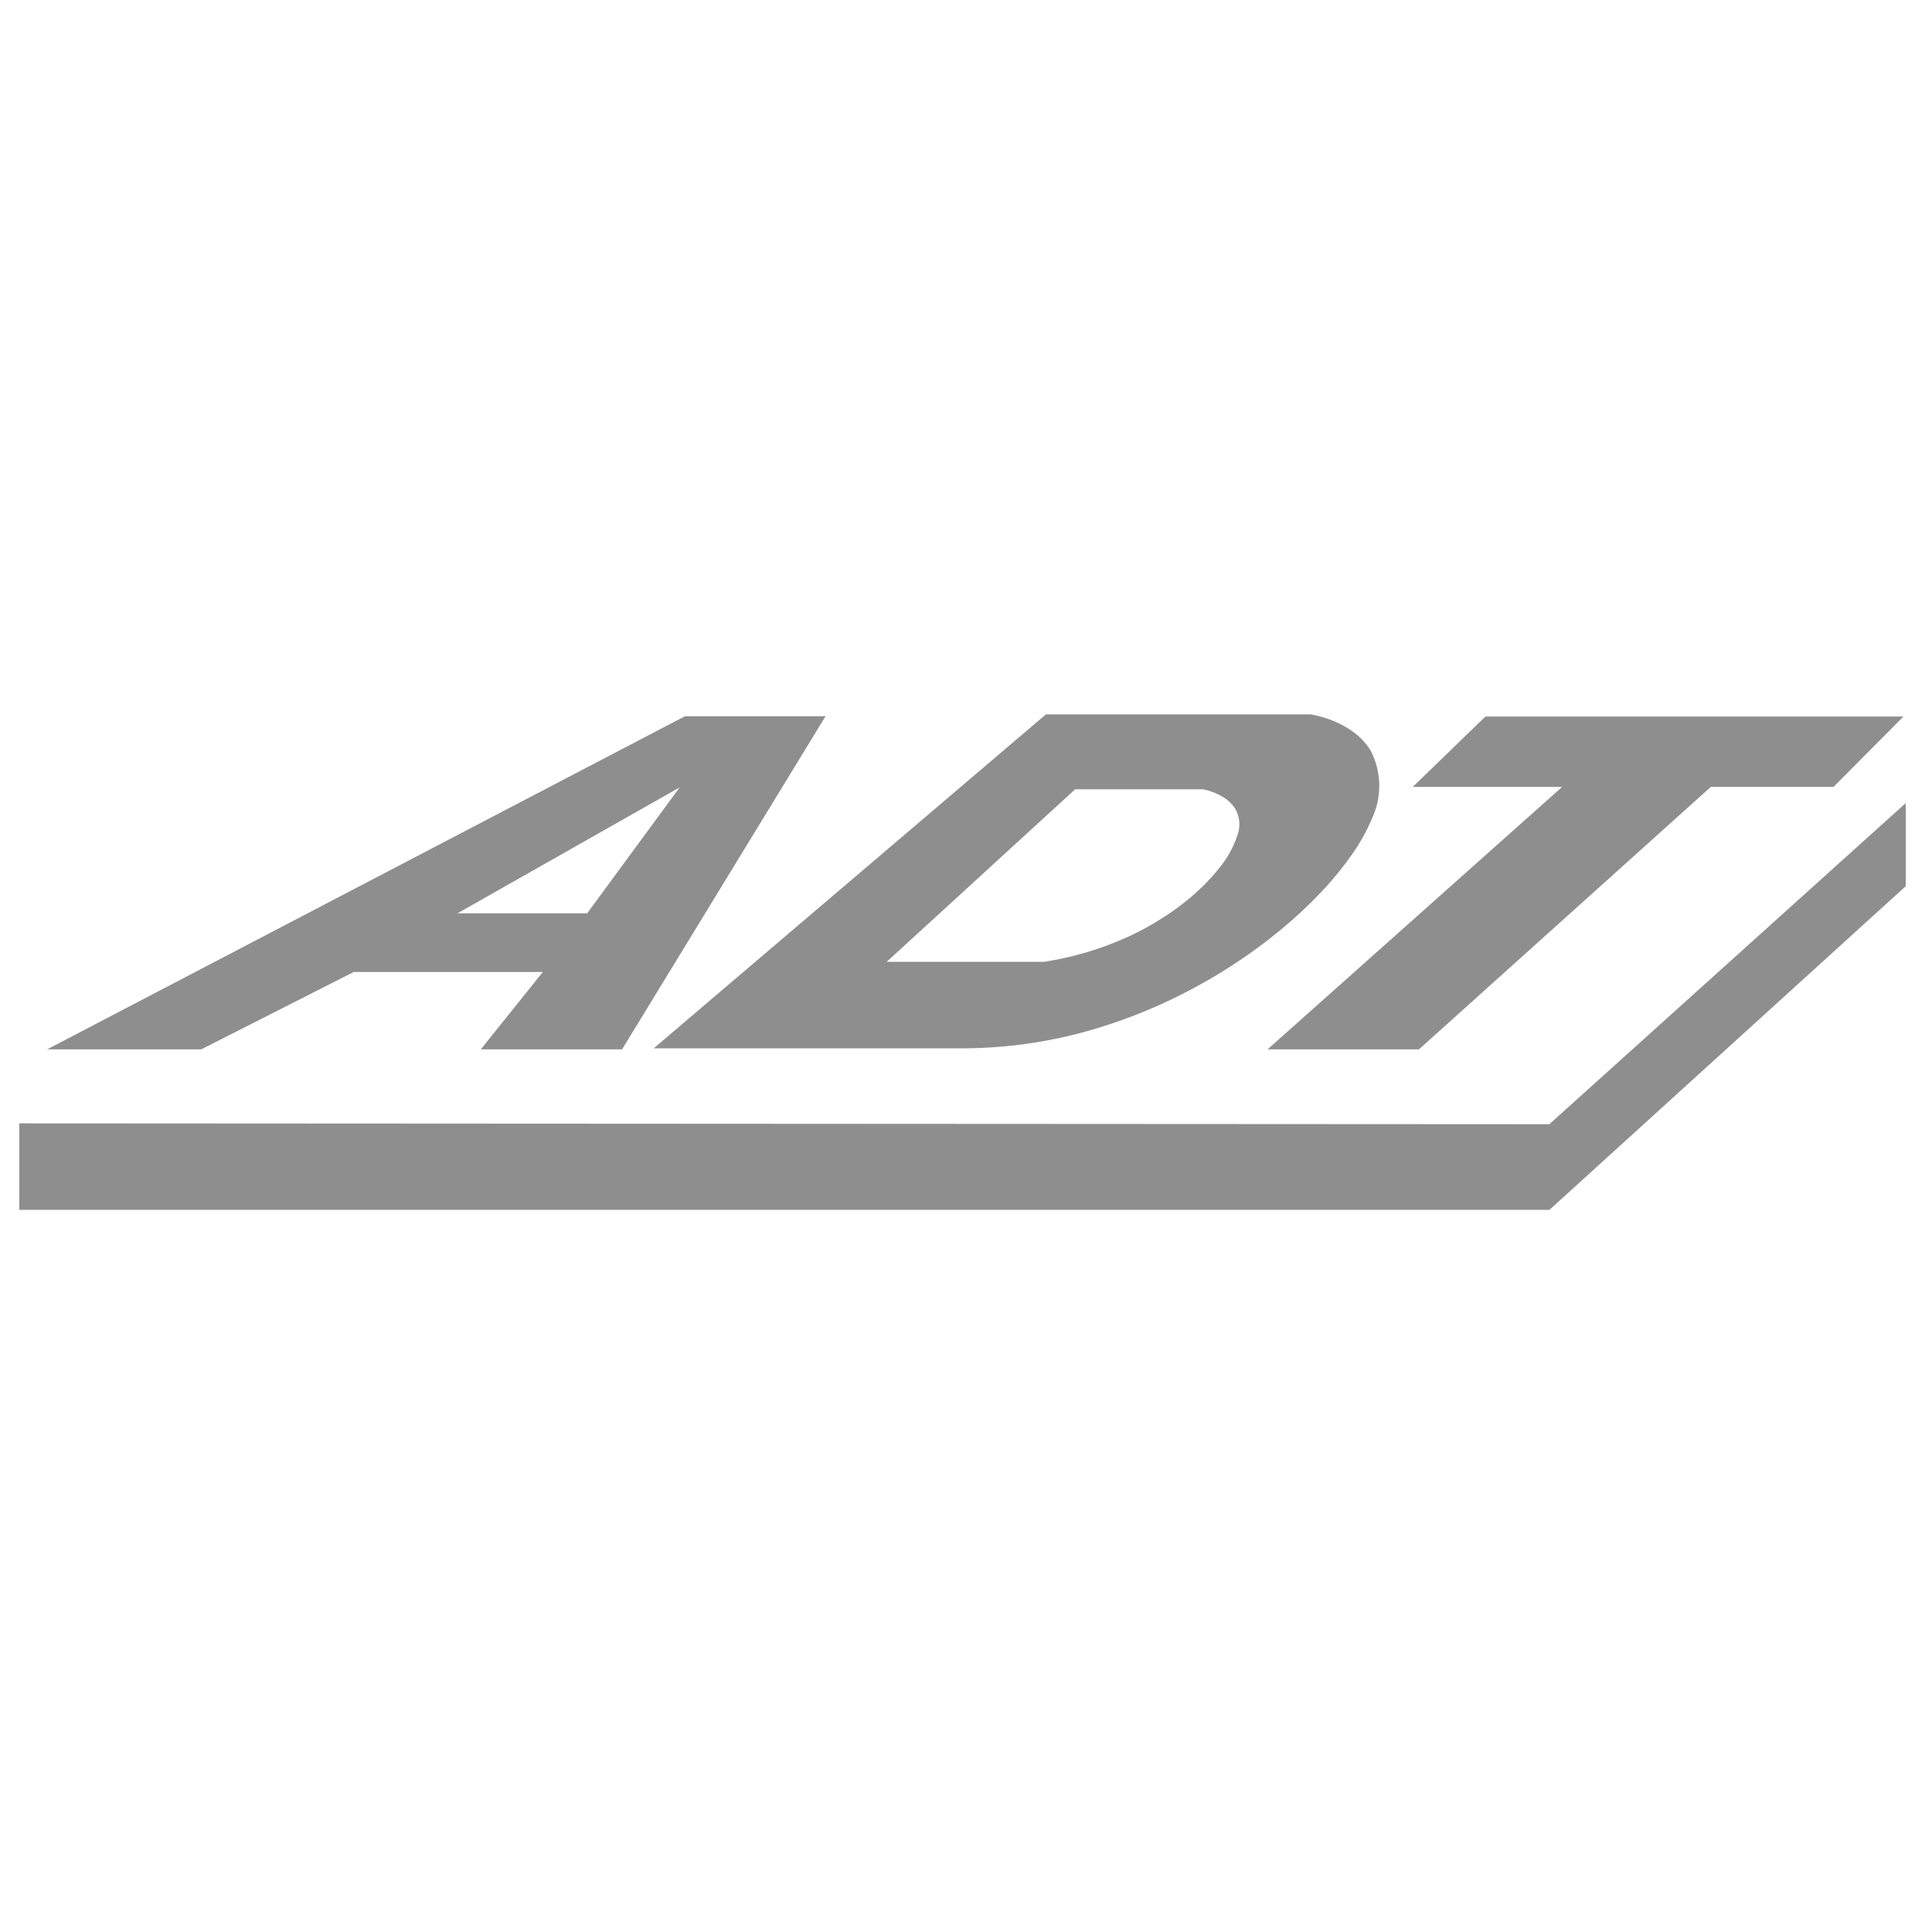
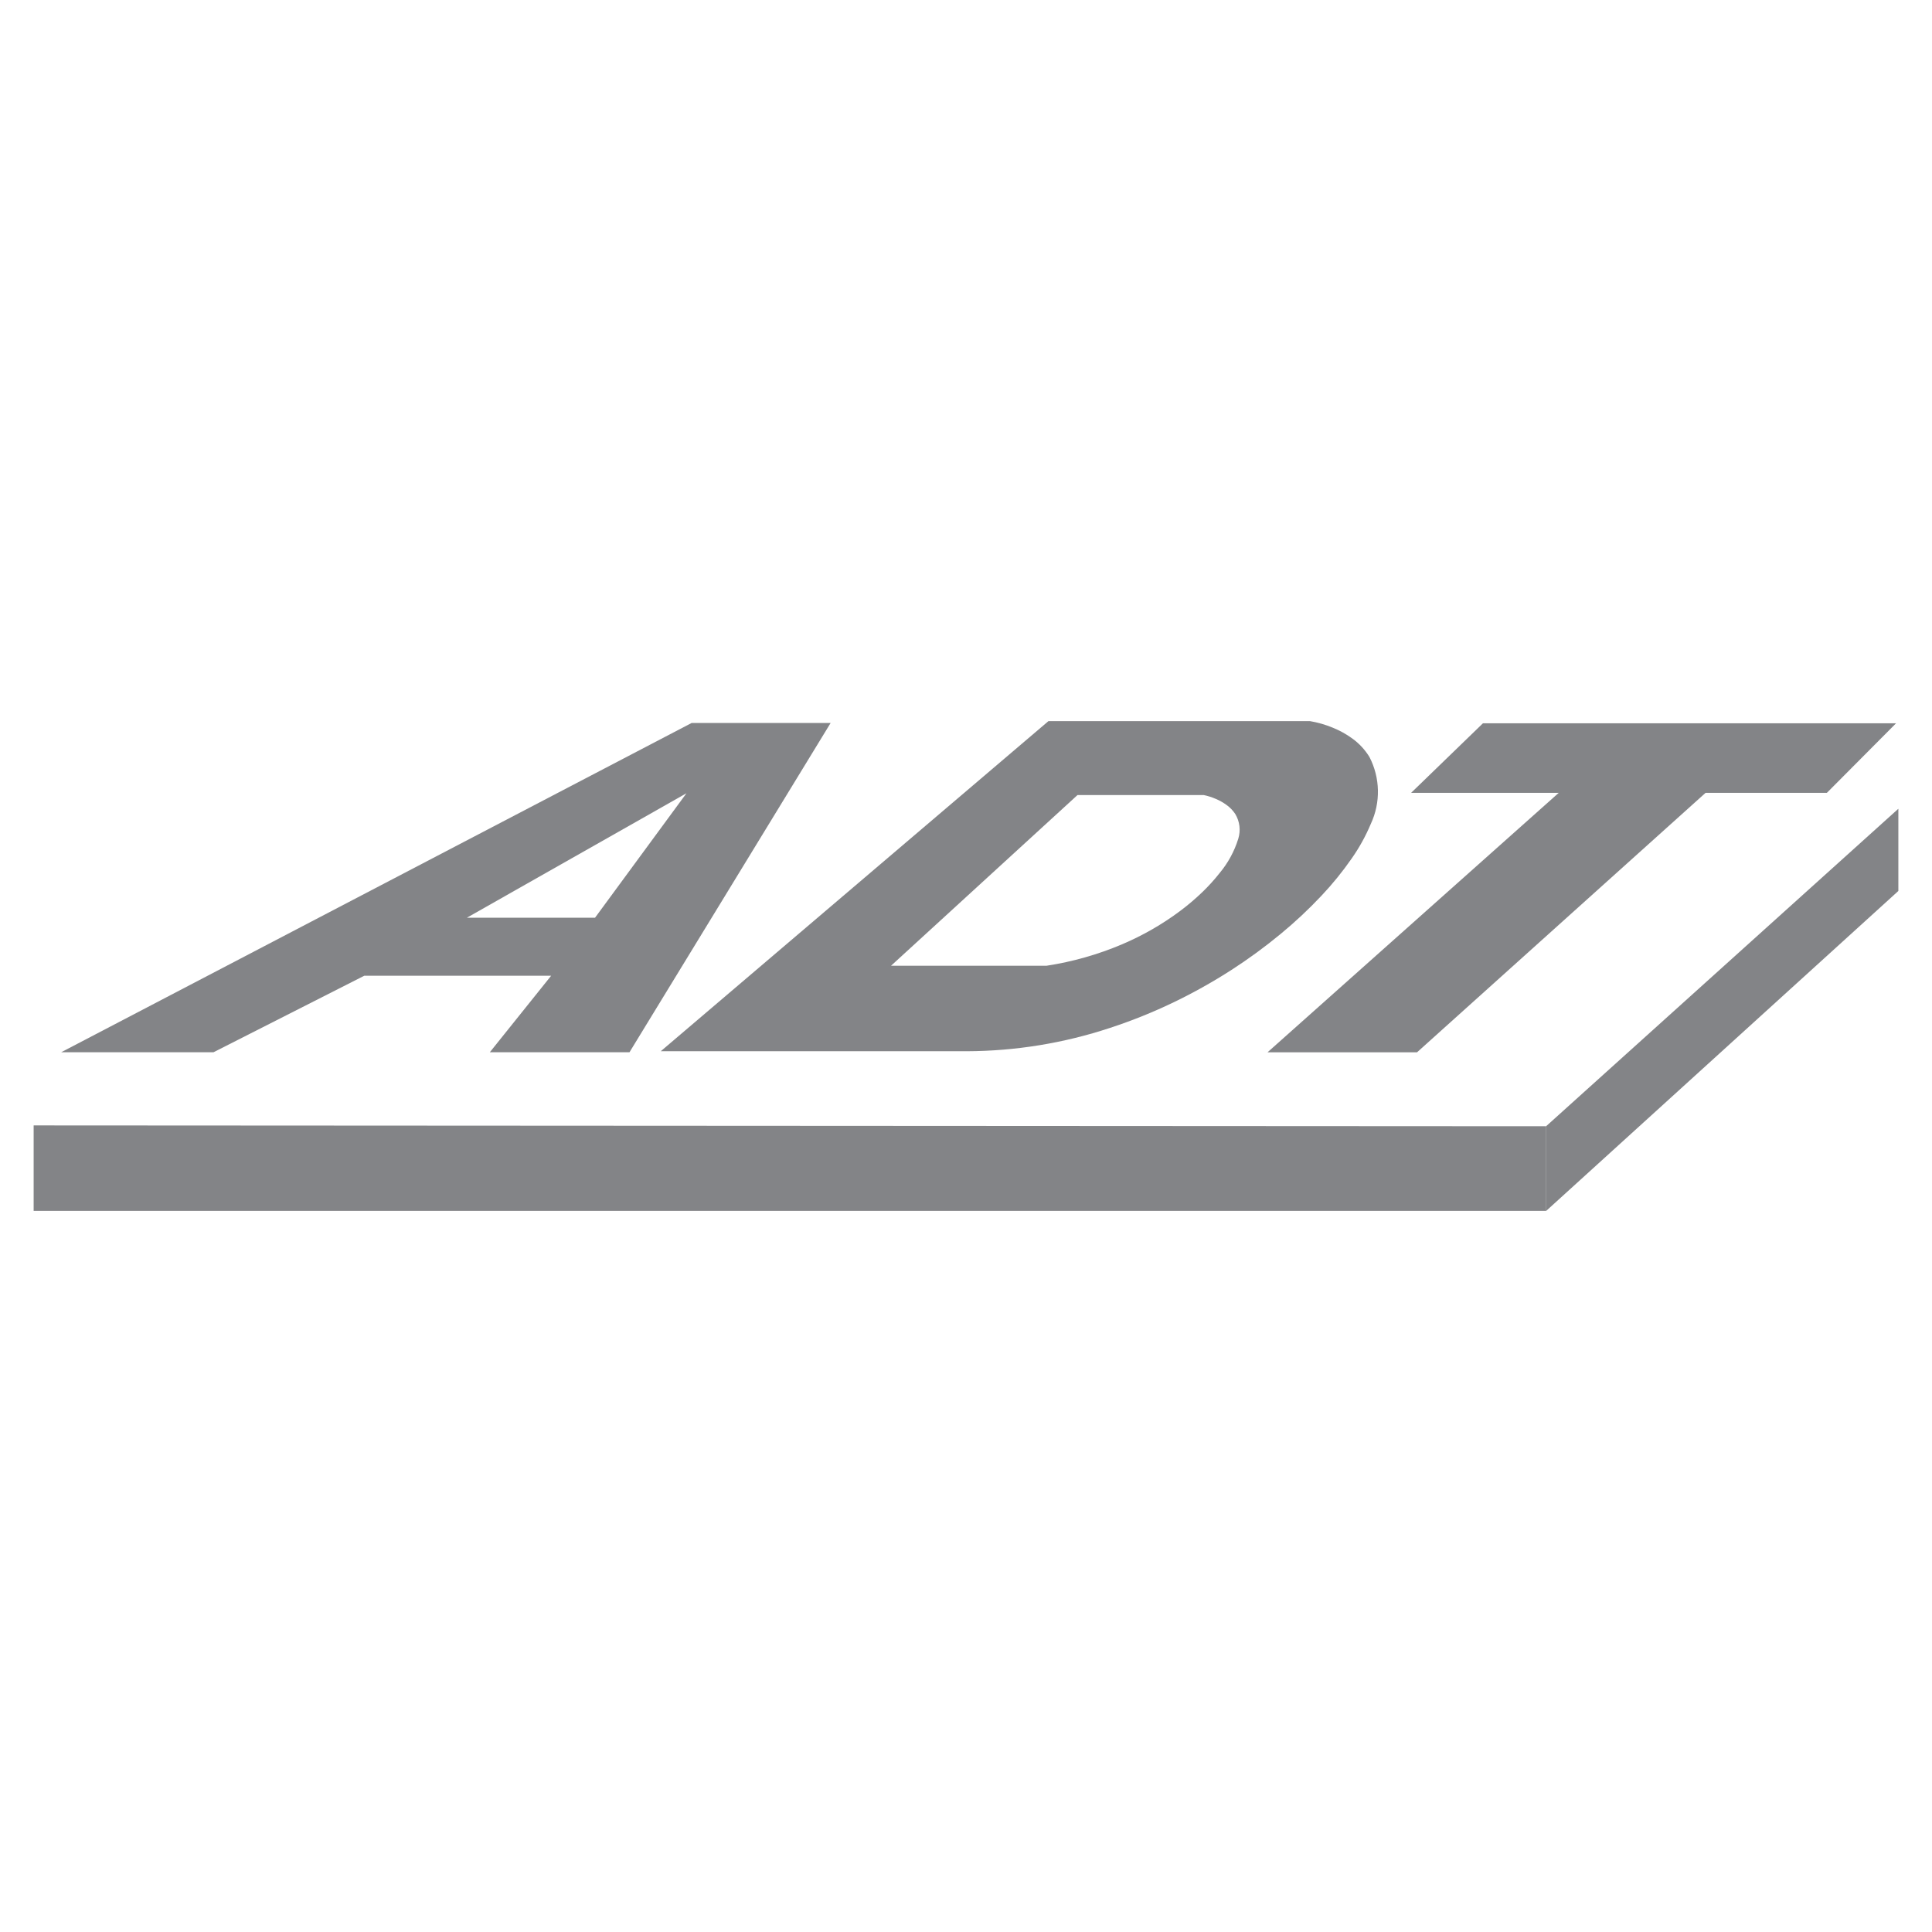
- <svg xmlns="http://www.w3.org/2000/svg" width="100" height="100" viewBox="0 0 100 100">
+ <svg xmlns="http://www.w3.org/2000/svg" width="150" height="150" viewBox="0 0 150 150">
  <defs>
    <clipPath id="clip-adt_grayscale">
-       <rect width="100" height="100" />
+       <rect width="150" height="150" />
    </clipPath>
  </defs>
  <g id="adt_grayscale" clip-path="url(#clip-adt_grayscale)">
-     <g id="adt" transform="translate(-3341.354 -1979.46)">
-       <path id="Exclusion_2" data-name="Exclusion 2" d="M29.759,17.244H22.446l3.212-4.006H15.87L7.976,17.244H0L33.015,0h7.277L29.759,17.244ZM32.743,3.681,21.243,10.2h6.711Z" transform="translate(3343.793 2016.531)" fill="#8e8e8e" />
-       <g id="Group_4" data-name="Group 4" transform="translate(3375.191 2016.435)">
-         <path id="Exclusion_1" data-name="Exclusion 1" d="M16.033,17.286H0L20.3,0H33.994a5.5,5.5,0,0,1,1.2.346,4.762,4.762,0,0,1,1.026.571,3.36,3.36,0,0,1,.888.959,3.964,3.964,0,0,1,.075,3.5,9.646,9.646,0,0,1-1,1.814,16.753,16.753,0,0,1-1.592,1.96,23.132,23.132,0,0,1-2.122,1.987,27,27,0,0,1-2.591,1.894,28.071,28.071,0,0,1-3,1.682,27.111,27.111,0,0,1-3.348,1.349A24.141,24.141,0,0,1,16.033,17.286ZM21.817,3.875l-9.76,8.934H20.2a16.479,16.479,0,0,0,3.962-1.125,14.65,14.65,0,0,0,3.048-1.75,12.285,12.285,0,0,0,1.156-.984,9.78,9.78,0,0,0,.9-.99,5.2,5.2,0,0,0,.976-1.8,1.589,1.589,0,0,0-.161-1.3,1.814,1.814,0,0,0-.467-.483,2.772,2.772,0,0,0-.541-.3,3.282,3.282,0,0,0-.633-.2H21.817Z" transform="translate(0 0)" fill="#8e8e8e" />
+     <g id="adt" transform="translate(-3339.742 -1960.448)">
+       <path id="Exclusion_2" data-name="Exclusion 2" d="M44.126,25.568H33.282l4.762-5.94H23.532l-11.705,5.94H0L48.954,0H59.745L44.126,25.568ZM48.551,5.458,31.5,15.123h9.951Z" transform="translate(3344.488 2016.578)" fill="#838487" />
+       <g id="Group_4" data-name="Group 4" transform="translate(3391.044 2016.435)">
+         <path id="Exclusion_1" data-name="Exclusion 1" d="M23.773,25.63H0L30.1,0h20.3a8.159,8.159,0,0,1,1.781.513,7.061,7.061,0,0,1,1.522.846,4.982,4.982,0,0,1,1.316,1.422,5.878,5.878,0,0,1,.111,5.191,14.3,14.3,0,0,1-1.484,2.689,24.84,24.84,0,0,1-2.36,2.906,34.3,34.3,0,0,1-3.146,2.946A40.035,40.035,0,0,1,44.3,19.323a41.623,41.623,0,0,1-4.448,2.493,40.2,40.2,0,0,1-4.964,2A35.8,35.8,0,0,1,23.773,25.63ZM32.349,5.746,17.878,18.993H29.949a24.434,24.434,0,0,0,5.875-1.668,21.723,21.723,0,0,0,4.52-2.6,18.215,18.215,0,0,0,1.714-1.459,14.5,14.5,0,0,0,1.33-1.468A7.717,7.717,0,0,0,44.835,9.14,2.357,2.357,0,0,0,44.6,7.206,2.69,2.69,0,0,0,43.9,6.49a4.11,4.11,0,0,0-.8-.448,4.866,4.866,0,0,0-.939-.3H32.349Z" transform="translate(0 0)" fill="#838487" />
      </g>
-       <path id="Path_166" data-name="Path 166" d="M4524.086,2035.731l15.246-13.584H4531.6l3.762-3.643H4557l-3.622,3.643h-6.352l-15.105,13.584Z" transform="translate(-1117.123 -1.956)" fill="#8e8e8e" />
-       <path id="Path_167" data-name="Path 167" d="M4791.045,2115.99v4.436l18.439-16.751v-4.3Z" transform="translate(-1369.491 -78.346)" fill="#8e8e8e" />
-       <path id="Path_168" data-name="Path 168" d="M3342.354,2403.642l79.2.044v4.431h-79.2Z" transform="translate(0 -366.037)" fill="#8e8e8e" />
+       <path id="Path_166" data-name="Path 166" d="M4524.086,2044.048l22.606-20.142h-11.461l5.577-5.4h32.074l-5.371,5.4h-9.418l-22.4,20.142Z" transform="translate(-1085.932 -1.901)" fill="#838487" />
+       <path id="Path_167" data-name="Path 167" d="M4791.044,2124.013v6.578l27.342-24.838v-6.383Z" transform="translate(-1331.256 -76.131)" fill="#838487" />
+       <path id="Path_168" data-name="Path 168" d="M3342.354,2403.641l117.435.065v6.57H3342.354Z" transform="translate(0 -355.816)" fill="#838487" />
    </g>
  </g>
</svg>
